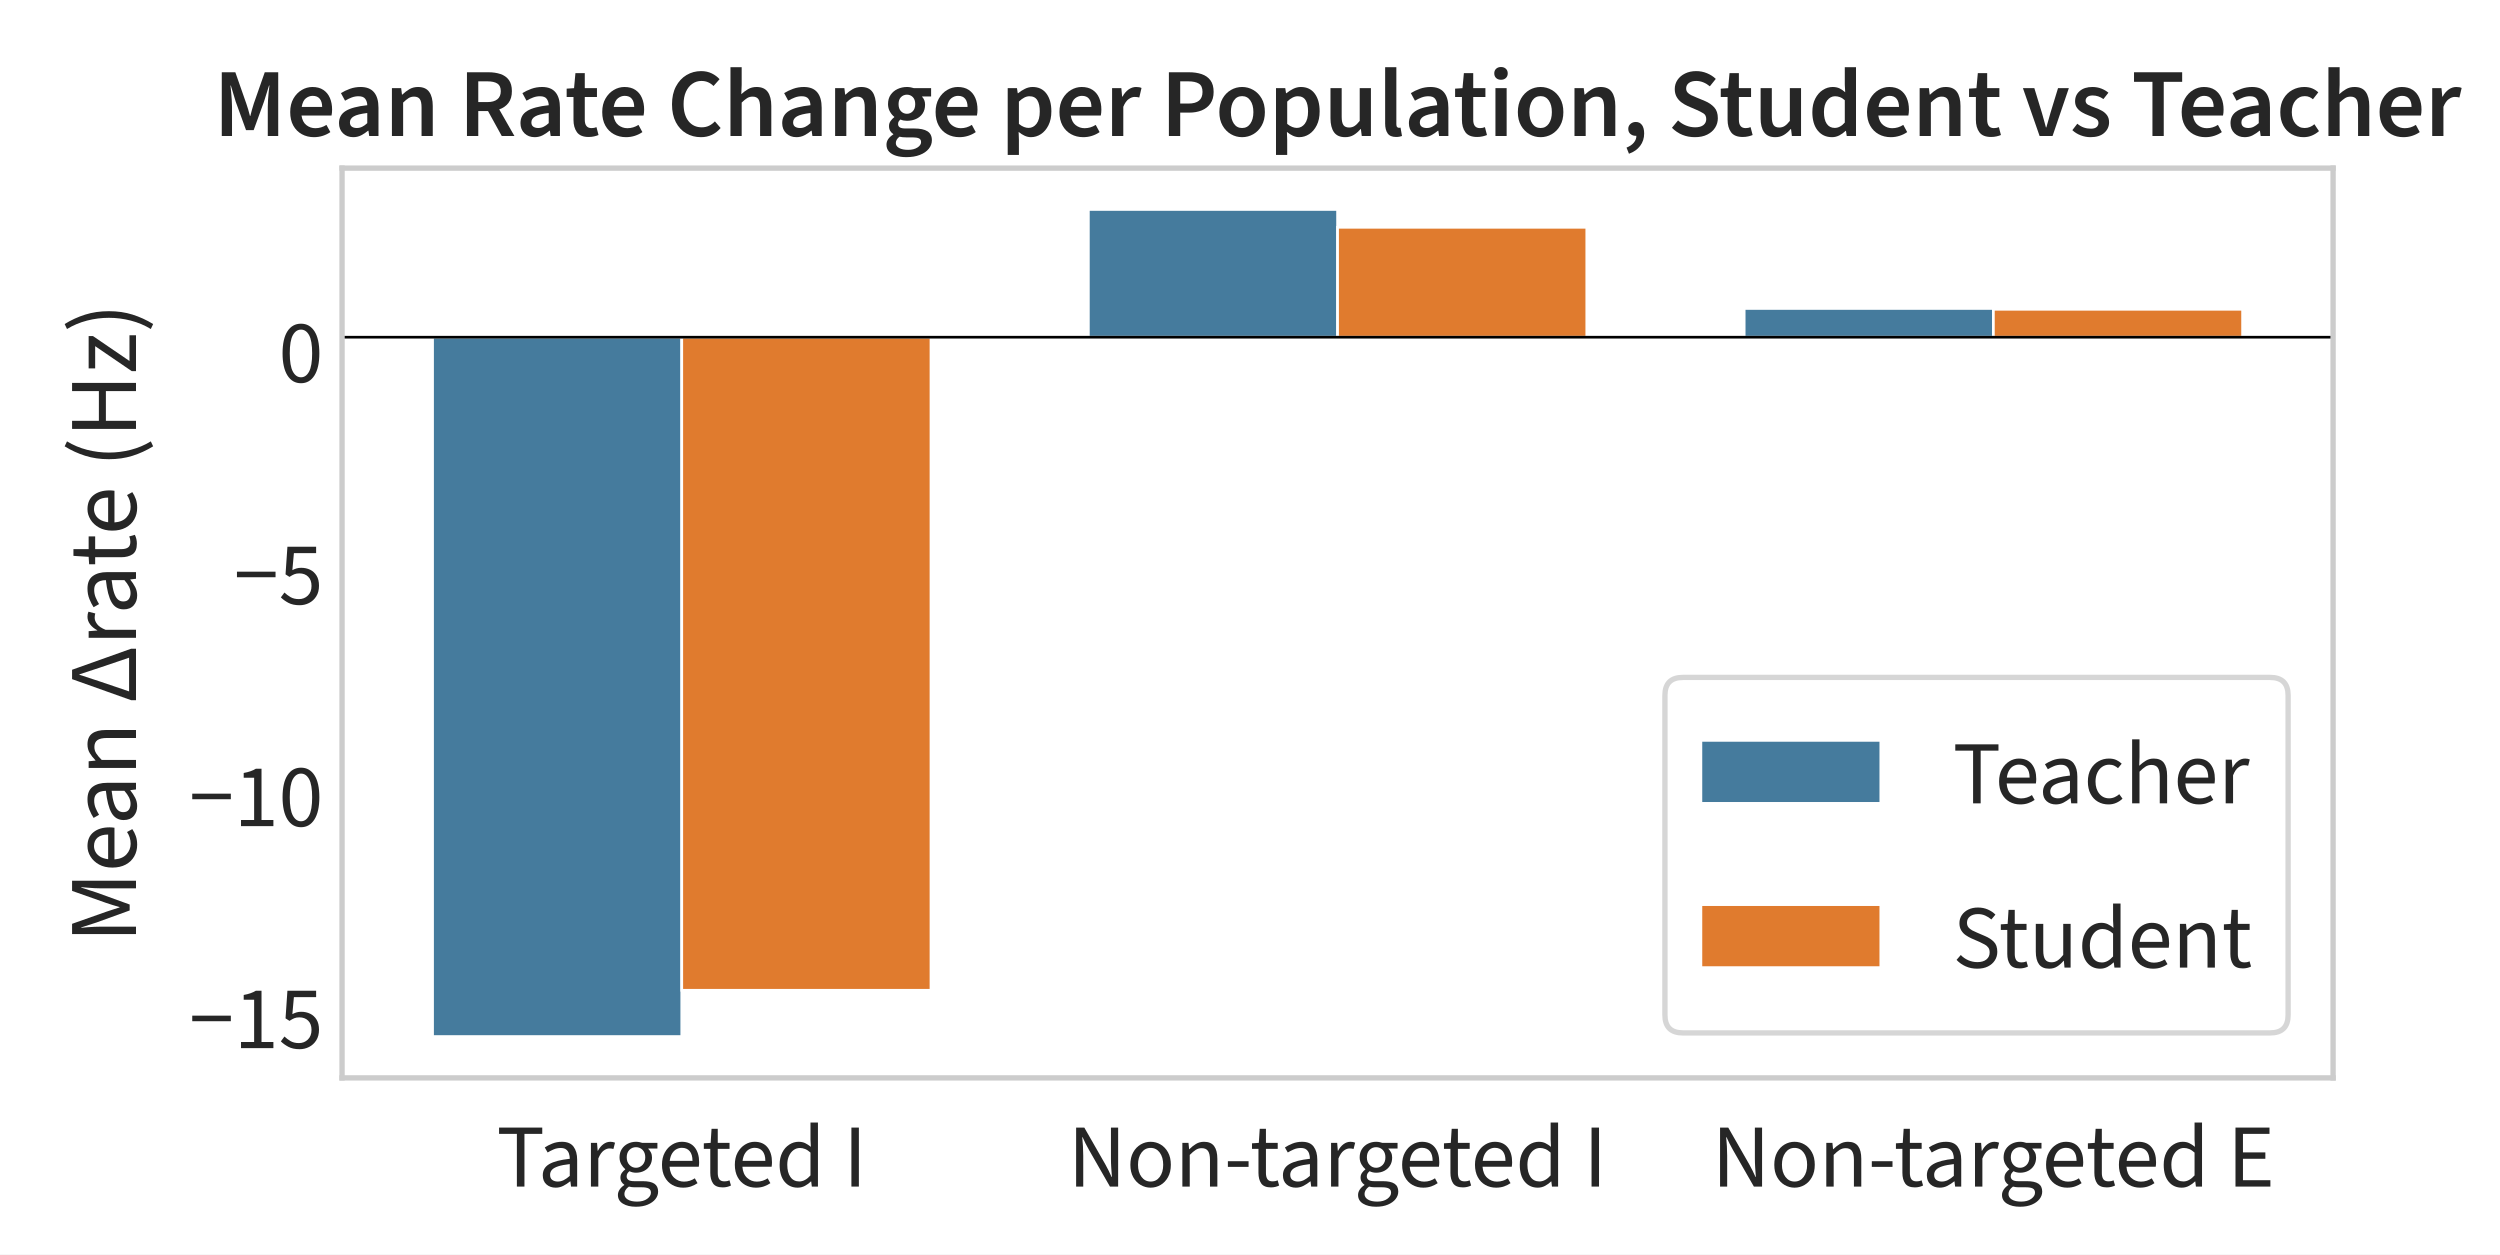
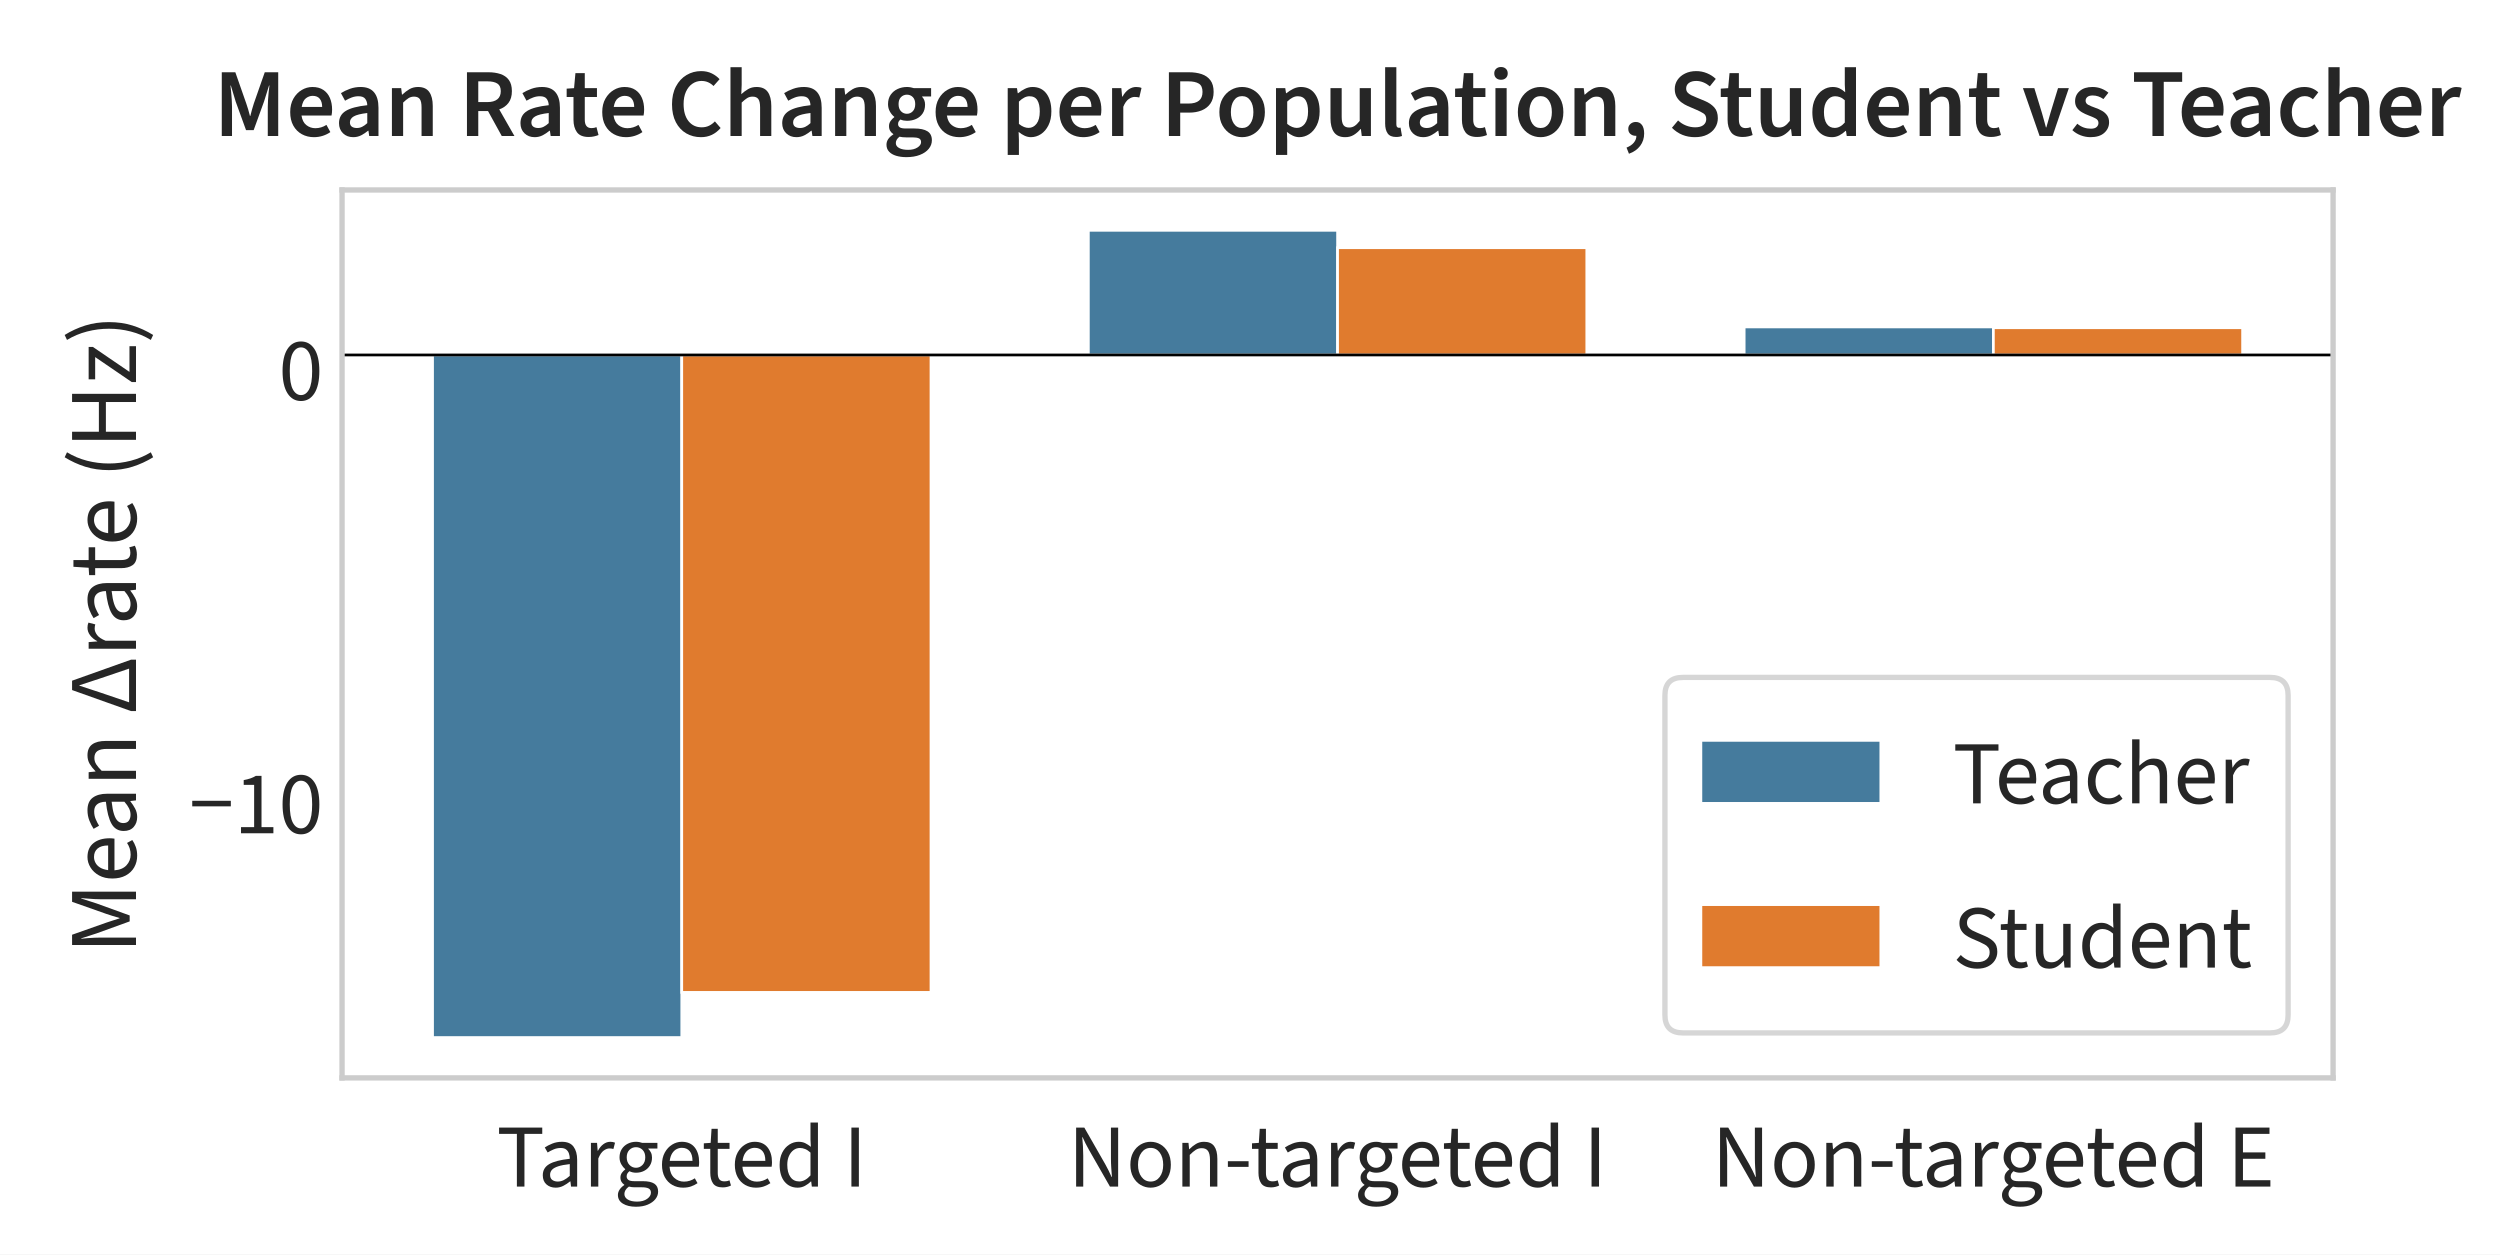
<svg xmlns="http://www.w3.org/2000/svg" xmlns:xlink="http://www.w3.org/1999/xlink" width="466.911pt" height="234.288pt" viewBox="0 0 466.911 234.288" version="1.1">
  <defs>
    <style type="text/css">*{stroke-linejoin: round; stroke-linecap: butt}</style>
  </defs>
  <g id="figure_1">
    <g id="patch_1">
      <path d="M 0 234.288  L 466.911 234.288  L 466.911 0  L 0 0  z " style="fill: #ffffff" />
    </g>
    <g id="axes_1">
      <g id="patch_2">
-         <path d="M 63.884 201.311  L 435.738 201.311  L 435.738 31.4  L 63.884 31.4  z " style="fill: #ffffff" />
+         <path d="M 63.884 201.311  L 435.738 201.311  L 435.738 35.48  L 63.884 35.48  z " style="fill: #ffffff" />
      </g>
      <g id="matplotlib.axis_1">
        <g id="xtick_1">
          <g id="line2d_1" />
          <g id="text_1">
            <g style="fill: #262626" transform="translate(92.73953 221.6112) scale(0.168 -0.168)">
              <defs>
                <path id="SourceSans3-Regular-15" d="M 1446 0  L 1446 3750  L 179 3750  L 179 4198  L 3251 4198  L 3251 3750  L 1984 3750  L 1984 0  L 1446 0  z " transform="scale(0.015625)" />
                <path id="SourceSans3-Regular-1c" d="M 1242 -77  Q 851 -77 588 153  Q 326 384 326 806  Q 326 1331 787 1600  Q 1248 1869 2246 1978  Q 2246 2176 2188 2349  Q 2131 2522 1993 2634  Q 1856 2746 1600 2746  Q 1331 2746 1094 2643  Q 858 2541 672 2426  L 467 2784  Q 685 2931 1001 3059  Q 1318 3187 1690 3187  Q 2259 3187 2515 2838  Q 2771 2490 2771 1907  L 2771 0  L 2336 0  L 2291 371  L 2272 371  Q 2042 186 1789 54  Q 1536 -77 1242 -77  z M 1389 358  Q 1613 358 1817 460  Q 2022 563 2246 762  L 2246 1600  Q 1722 1542 1414 1440  Q 1107 1338 976 1190  Q 845 1043 845 838  Q 845 582 1005 470  Q 1165 358 1389 358  z " transform="scale(0.015625)" />
                <path id="SourceSans3-Regular-2d" d="M 525 0  L 525 3110  L 960 3110  L 1005 2547  L 1024 2547  Q 1178 2842 1408 3014  Q 1638 3187 1907 3187  Q 2093 3187 2240 3123  L 2125 2675  Q 2054 2694 1993 2704  Q 1933 2714 1837 2714  Q 1638 2714 1424 2554  Q 1210 2394 1050 1997  L 1050 0  L 525 0  z " transform="scale(0.015625)" />
                <path id="SourceSans3-Regular-22" d="M 1574 -1434  Q 1005 -1434 646 -1216  Q 288 -998 288 -595  Q 288 -397 409 -214  Q 531 -32 742 109  L 742 134  Q 627 205 547 333  Q 467 461 467 640  Q 467 838 576 985  Q 685 1133 806 1216  L 806 1242  Q 653 1370 528 1587  Q 403 1805 403 2080  Q 403 2419 563 2668  Q 723 2918 992 3052  Q 1261 3187 1574 3187  Q 1702 3187 1817 3164  Q 1933 3142 2016 3110  L 3098 3110  L 3098 2707  L 2451 2707  L 2451 2682  Q 2560 2579 2637 2425  Q 2714 2272 2714 2061  Q 2714 1734 2560 1491  Q 2406 1248 2150 1117  Q 1894 986 1574 986  Q 1325 986 1107 1094  Q 1024 1024 966 937  Q 909 851 909 723  Q 909 576 1027 480  Q 1146 384 1459 384  L 2061 384  Q 2605 384 2877 208  Q 3149 32 3149 -358  Q 3149 -646 2957 -889  Q 2765 -1133 2413 -1283  Q 2061 -1434 1574 -1434  z M 1574 1338  Q 1843 1338 2038 1539  Q 2234 1741 2234 2080  Q 2234 2419 2042 2611  Q 1850 2803 1574 2803  Q 1299 2803 1107 2611  Q 915 2419 915 2080  Q 915 1741 1110 1539  Q 1306 1338 1574 1338  z M 1651 -1069  Q 2099 -1069 2368 -873  Q 2637 -678 2637 -435  Q 2637 -218 2473 -134  Q 2310 -51 2010 -51  L 1472 -51  Q 1382 -51 1276 -38  Q 1171 -26 1069 0  Q 902 -122 825 -256  Q 749 -390 749 -525  Q 749 -774 989 -921  Q 1229 -1069 1651 -1069  z " transform="scale(0.015625)" />
                <path id="SourceSans3-Regular-20" d="M 1702 2758  Q 1510 2758 1328 2665  Q 1146 2573 1014 2368  Q 883 2163 838 1830  L 2458 1830  Q 2458 2285 2259 2521  Q 2061 2758 1702 2758  z M 1786 -77  Q 1370 -77 1027 115  Q 685 307 486 675  Q 288 1043 288 1555  Q 288 2061 489 2425  Q 691 2790 1014 2988  Q 1338 3187 1696 3187  Q 2298 3187 2614 2790  Q 2931 2394 2931 1728  Q 2931 1645 2924 1568  Q 2918 1491 2906 1414  L 826 1414  Q 864 890 1161 621  Q 1459 352 1850 352  Q 2074 352 2269 416  Q 2464 480 2624 589  L 2816 243  Q 2611 102 2358 12  Q 2106 -77 1786 -77  z " transform="scale(0.015625)" />
                <path id="SourceSans3-Regular-2f" d="M 1504 -58  Q 1005 -58 809 227  Q 614 512 614 979  L 614 2682  L 154 2682  L 154 3078  L 640 3110  L 704 4109  L 1146 4109  L 1146 3110  L 1984 3110  L 1984 2682  L 1146 2682  L 1146 966  Q 1146 685 1251 528  Q 1357 371 1626 371  Q 1709 371 1798 387  Q 1888 403 1978 448  L 2086 77  Q 1965 13 1814 -22  Q 1664 -58 1504 -58  z " transform="scale(0.015625)" />
                <path id="SourceSans3-Regular-1f" d="M 1587 -77  Q 1005 -77 653 348  Q 301 774 301 1549  Q 301 2054 489 2422  Q 678 2790 988 2988  Q 1299 3187 1651 3187  Q 1920 3187 2118 3091  Q 2317 2995 2522 2829  L 2496 3360  L 2496 4557  L 3027 4557  L 3027 0  L 2592 0  L 2547 365  L 2528 365  Q 2349 186 2105 54  Q 1862 -77 1587 -77  z M 1702 365  Q 2112 365 2496 794  L 2496 2419  Q 2298 2598 2115 2672  Q 1933 2746 1741 2746  Q 1491 2746 1289 2595  Q 1088 2445 966 2179  Q 845 1914 845 1555  Q 845 998 1069 681  Q 1293 365 1702 365  z " transform="scale(0.015625)" />
                <path id="SourceSans3-Regular-1" transform="scale(0.015625)" />
                <path id="SourceSans3-Regular-a" d="M 576 0  L 576 4198  L 1107 4198  L 1107 0  L 576 0  z " transform="scale(0.015625)" />
              </defs>
              <use xlink:href="#SourceSans3-Regular-15" />
              <use xlink:href="#SourceSans3-Regular-1c" transform="translate(46.29688 0)" />
              <use xlink:href="#SourceSans3-Regular-2d" transform="translate(96.70312 0)" />
              <use xlink:href="#SourceSans3-Regular-22" transform="translate(130.4062 0)" />
              <use xlink:href="#SourceSans3-Regular-20" transform="translate(179.4062 0)" />
              <use xlink:href="#SourceSans3-Regular-2f" transform="translate(228 0)" />
              <use xlink:href="#SourceSans3-Regular-20" transform="translate(260.3906 0)" />
              <use xlink:href="#SourceSans3-Regular-1f" transform="translate(309.9844 0)" />
              <use xlink:href="#SourceSans3-Regular-1" transform="translate(365.4844 0)" />
              <use xlink:href="#SourceSans3-Regular-a" transform="translate(385.4844 0)" />
            </g>
          </g>
        </g>
        <g id="xtick_2">
          <g id="line2d_2" />
          <g id="text_2">
            <g style="fill: #262626" transform="translate(199.47 221.6112) scale(0.168 -0.168)">
              <defs>
                <path id="SourceSans3-Regular-f" d="M 576 0  L 576 4198  L 1158 4198  L 2650 1587  Q 2771 1376 2883 1145  Q 2995 915 3098 685  L 3123 685  Q 3098 1011 3075 1350  Q 3053 1690 3053 2016  L 3053 4198  L 3565 4198  L 3565 0  L 2982 0  L 1491 2611  Q 1370 2822 1254 3052  Q 1139 3283 1037 3514  L 1011 3514  Q 1043 3200 1062 2867  Q 1082 2534 1082 2195  L 1082 0  L 576 0  z " transform="scale(0.015625)" />
                <path id="SourceSans3-Regular-2a" d="M 1734 -77  Q 1357 -77 1027 115  Q 698 307 496 672  Q 294 1037 294 1549  Q 294 2074 496 2438  Q 698 2803 1027 2995  Q 1357 3187 1734 3187  Q 2118 3187 2444 2995  Q 2771 2803 2972 2438  Q 3174 2074 3174 1549  Q 3174 1037 2972 672  Q 2771 307 2444 115  Q 2118 -77 1734 -77  z M 1734 358  Q 2138 358 2384 688  Q 2630 1018 2630 1549  Q 2630 2086 2384 2419  Q 2138 2752 1734 2752  Q 1338 2752 1088 2419  Q 838 2086 838 1549  Q 838 1018 1088 688  Q 1338 358 1734 358  z " transform="scale(0.015625)" />
                <path id="SourceSans3-Regular-29" d="M 525 0  L 525 3110  L 960 3110  L 1005 2662  L 1024 2662  Q 1248 2886 1497 3036  Q 1747 3187 2067 3187  Q 2560 3187 2787 2876  Q 3014 2566 3014 1971  L 3014 0  L 2490 0  L 2490 1901  Q 2490 2336 2349 2534  Q 2208 2733 1901 2733  Q 1664 2733 1475 2611  Q 1286 2490 1050 2253  L 1050 0  L 525 0  z " transform="scale(0.015625)" />
                <path id="SourceSans3-Regular-587" d="M 262 1402  L 262 1805  L 1734 1805  L 1734 1402  L 262 1402  z " transform="scale(0.015625)" />
              </defs>
              <use xlink:href="#SourceSans3-Regular-f" />
              <use xlink:href="#SourceSans3-Regular-2a" transform="translate(64.70312 0)" />
              <use xlink:href="#SourceSans3-Regular-29" transform="translate(118.9062 0)" />
              <use xlink:href="#SourceSans3-Regular-587" transform="translate(173.6094 0)" />
              <use xlink:href="#SourceSans3-Regular-2f" transform="translate(202.1094 0)" />
              <use xlink:href="#SourceSans3-Regular-1c" transform="translate(233.8125 0)" />
              <use xlink:href="#SourceSans3-Regular-2d" transform="translate(284.2188 0)" />
              <use xlink:href="#SourceSans3-Regular-22" transform="translate(317.9219 0)" />
              <use xlink:href="#SourceSans3-Regular-20" transform="translate(366.9219 0)" />
              <use xlink:href="#SourceSans3-Regular-2f" transform="translate(415.5156 0)" />
              <use xlink:href="#SourceSans3-Regular-20" transform="translate(447.9062 0)" />
              <use xlink:href="#SourceSans3-Regular-1f" transform="translate(497.5 0)" />
              <use xlink:href="#SourceSans3-Regular-1" transform="translate(553 0)" />
              <use xlink:href="#SourceSans3-Regular-a" transform="translate(573 0)" />
            </g>
          </g>
        </g>
        <g id="xtick_3">
          <g id="line2d_3" />
          <g id="text_3">
            <g style="fill: #262626" transform="translate(319.7337 221.6112) scale(0.168 -0.168)">
              <defs>
                <path id="SourceSans3-Regular-6" d="M 576 0  L 576 4198  L 2995 4198  L 2995 3750  L 1107 3750  L 1107 2432  L 2701 2432  L 2701 1978  L 1107 1978  L 1107 454  L 3059 454  L 3059 0  L 576 0  z " transform="scale(0.015625)" />
              </defs>
              <use xlink:href="#SourceSans3-Regular-f" />
              <use xlink:href="#SourceSans3-Regular-2a" transform="translate(64.70312 0)" />
              <use xlink:href="#SourceSans3-Regular-29" transform="translate(118.9062 0)" />
              <use xlink:href="#SourceSans3-Regular-587" transform="translate(173.6094 0)" />
              <use xlink:href="#SourceSans3-Regular-2f" transform="translate(202.1094 0)" />
              <use xlink:href="#SourceSans3-Regular-1c" transform="translate(233.8125 0)" />
              <use xlink:href="#SourceSans3-Regular-2d" transform="translate(284.2188 0)" />
              <use xlink:href="#SourceSans3-Regular-22" transform="translate(317.9219 0)" />
              <use xlink:href="#SourceSans3-Regular-20" transform="translate(366.9219 0)" />
              <use xlink:href="#SourceSans3-Regular-2f" transform="translate(415.5156 0)" />
              <use xlink:href="#SourceSans3-Regular-20" transform="translate(447.9062 0)" />
              <use xlink:href="#SourceSans3-Regular-1f" transform="translate(497.5 0)" />
              <use xlink:href="#SourceSans3-Regular-1" transform="translate(553 0)" />
              <use xlink:href="#SourceSans3-Regular-6" transform="translate(573 0)" />
            </g>
          </g>
        </g>
      </g>
      <g id="matplotlib.axis_2">
        <g id="ytick_1">
          <g id="line2d_4" />
          <g id="text_4">
-             <g style="fill: #262626" transform="translate(35.3332 195.7516) scale(0.168 -0.168)">
+             <g style="fill: #262626" transform="translate(35.3332 155.6227) scale(0.168 -0.168)">
              <defs>
                <path id="SourceSans3-Regular-873" d="M 218 1914  L 218 2310  L 2963 2310  L 2963 1914  L 218 1914  z " transform="scale(0.015625)" />
                <path id="SourceSans3-Regular-536" d="M 506 0  L 506 435  L 1440 435  L 1440 3443  L 698 3443  L 698 3782  Q 979 3834 1187 3907  Q 1395 3981 1562 4083  L 1965 4083  L 1965 435  L 2810 435  L 2810 0  L 506 0  z " transform="scale(0.015625)" />
-                 <path id="SourceSans3-Regular-53a" d="M 1498 -77  Q 1011 -77 691 96  Q 371 269 160 480  L 416 826  Q 602 646 845 502  Q 1088 358 1446 358  Q 1824 358 2083 611  Q 2342 864 2342 1293  Q 2342 1715 2105 1952  Q 1869 2189 1472 2189  Q 1261 2189 1110 2125  Q 960 2061 774 1939  L 493 2118  L 627 4083  L 2669 4083  L 2669 3629  L 1088 3629  L 979 2419  Q 1126 2496 1273 2541  Q 1421 2586 1606 2586  Q 1958 2586 2243 2448  Q 2528 2310 2701 2028  Q 2874 1747 2874 1306  Q 2874 864 2678 553  Q 2483 243 2169 83  Q 1856 -77 1498 -77  z " transform="scale(0.015625)" />
-               </defs>
-               <use xlink:href="#SourceSans3-Regular-873" />
-               <use xlink:href="#SourceSans3-Regular-536" transform="translate(49.70312 0)" />
-               <use xlink:href="#SourceSans3-Regular-53a" transform="translate(99.40625 0)" />
-             </g>
-           </g>
-         </g>
-         <g id="ytick_2">
-           <g id="line2d_5" />
-           <g id="text_5">
-             <g style="fill: #262626" transform="translate(35.3332 154.2919) scale(0.168 -0.168)">
-               <defs>
                <path id="SourceSans3-Regular-535" d="M 1594 -77  Q 979 -77 630 476  Q 282 1030 282 2054  Q 282 3085 630 3622  Q 979 4160 1594 4160  Q 2202 4160 2550 3622  Q 2899 3085 2899 2054  Q 2899 1030 2550 476  Q 2202 -77 1594 -77  z M 1594 346  Q 1952 346 2169 752  Q 2387 1158 2387 2054  Q 2387 2950 2169 3344  Q 1952 3738 1594 3738  Q 1235 3738 1014 3344  Q 794 2950 794 2054  Q 794 1158 1014 752  Q 1235 346 1594 346  z " transform="scale(0.015625)" />
              </defs>
              <use xlink:href="#SourceSans3-Regular-873" />
              <use xlink:href="#SourceSans3-Regular-536" transform="translate(49.70312 0)" />
              <use xlink:href="#SourceSans3-Regular-535" transform="translate(99.40625 0)" />
            </g>
          </g>
        </g>
-         <g id="ytick_3">
-           <g id="line2d_6" />
-           <g id="text_6">
-             <g style="fill: #262626" transform="translate(43.68333 112.8322) scale(0.168 -0.168)">
-               <use xlink:href="#SourceSans3-Regular-873" />
-               <use xlink:href="#SourceSans3-Regular-53a" transform="translate(49.70312 0)" />
-             </g>
-           </g>
-         </g>
-         <g id="ytick_4">
-           <g id="line2d_7" />
-           <g id="text_7">
-             <g style="fill: #262626" transform="translate(52.03345 71.37257) scale(0.168 -0.168)">
+         <g id="ytick_2">
+           <g id="line2d_5" />
+           <g id="text_5">
+             <g style="fill: #262626" transform="translate(52.03345 74.69443) scale(0.168 -0.168)">
              <use xlink:href="#SourceSans3-Regular-535" />
            </g>
          </g>
        </g>
-         <g id="text_8">
-           <g style="fill: #262626" transform="translate(25.4 176.0857) rotate(-90) scale(0.182 -0.182)">
+         <g id="text_6">
+           <g style="fill: #262626" transform="translate(25.4 178.1257) rotate(-90) scale(0.182 -0.182)">
            <defs>
              <path id="SourceSans3-Regular-e" d="M 576 0  L 576 4198  L 1248 4198  L 2042 1952  Q 2112 1734 2182 1526  Q 2253 1318 2323 1082  L 2349 1082  Q 2419 1318 2480 1526  Q 2541 1734 2618 1952  L 3411 4198  L 4077 4198  L 4077 0  L 3578 0  L 3578 2310  Q 3578 2496 3590 2726  Q 3603 2957 3622 3184  Q 3642 3411 3654 3597  L 3629 3597  L 3302 2586  L 2515 416  L 2125 416  L 1338 2586  L 1011 3597  L 986 3597  Q 1005 3411 1024 3184  Q 1043 2957 1052 2726  Q 1062 2496 1062 2310  L 1062 0  L 576 0  z " transform="scale(0.015625)" />
              <path id="SourceSans3-Regular-31e" d="M 192 0  L 192 320  L 1574 4198  L 2189 4198  L 3571 320  L 3571 0  L 192 0  z M 768 454  L 2982 454  L 2330 2374  L 1888 3718  L 1862 3718  L 1421 2374  L 768 454  z " transform="scale(0.015625)" />
              <path id="SourceSans3-Regular-5a2" d="M 1370 -1126  Q 973 -480 749 227  Q 525 934 525 1779  Q 525 2624 749 3334  Q 973 4045 1370 4685  L 1696 4531  Q 1325 3923 1142 3216  Q 960 2509 960 1779  Q 960 1050 1142 342  Q 1325 -365 1696 -973  L 1370 -1126  z " transform="scale(0.015625)" />
              <path id="SourceSans3-Regular-9" d="M 576 0  L 576 4198  L 1107 4198  L 1107 2438  L 3059 2438  L 3059 4198  L 3597 4198  L 3597 0  L 3059 0  L 3059 1978  L 1107 1978  L 1107 0  L 576 0  z " transform="scale(0.015625)" />
              <path id="SourceSans3-Regular-35" d="M 198 0  L 198 282  L 1837 2682  L 378 2682  L 378 3110  L 2502 3110  L 2502 2829  L 864 429  L 2554 429  L 2554 0  L 198 0  z " transform="scale(0.015625)" />
              <path id="SourceSans3-Regular-5a3" d="M 570 -1126  L 243 -973  Q 614 -365 796 342  Q 979 1050 979 1779  Q 979 2509 796 3216  Q 614 3923 243 4531  L 570 4685  Q 966 4045 1190 3334  Q 1414 2624 1414 1779  Q 1414 934 1190 227  Q 966 -480 570 -1126  z " transform="scale(0.015625)" />
            </defs>
            <use xlink:href="#SourceSans3-Regular-e" />
            <use xlink:href="#SourceSans3-Regular-20" transform="translate(72.70312 0)" />
            <use xlink:href="#SourceSans3-Regular-1c" transform="translate(120.8906 0)" />
            <use xlink:href="#SourceSans3-Regular-29" transform="translate(171.2969 0)" />
            <use xlink:href="#SourceSans3-Regular-1" transform="translate(226 0)" />
            <use xlink:href="#SourceSans3-Regular-31e" transform="translate(246 0)" />
            <use xlink:href="#SourceSans3-Regular-2d" transform="translate(304.7969 0)" />
            <use xlink:href="#SourceSans3-Regular-1c" transform="translate(337.0938 0)" />
            <use xlink:href="#SourceSans3-Regular-2f" transform="translate(386.0938 0)" />
            <use xlink:href="#SourceSans3-Regular-20" transform="translate(418.4844 0)" />
            <use xlink:href="#SourceSans3-Regular-1" transform="translate(468.0781 0)" />
            <use xlink:href="#SourceSans3-Regular-5a2" transform="translate(488.0781 0)" />
            <use xlink:href="#SourceSans3-Regular-9" transform="translate(518.375 0)" />
            <use xlink:href="#SourceSans3-Regular-35" transform="translate(583.5781 0)" />
            <use xlink:href="#SourceSans3-Regular-5a3" transform="translate(626.0781 0)" />
          </g>
        </g>
      </g>
      <g id="patch_3">
-         <path d="M 80.786 62.973  L 127.329 62.973  L 127.329 193.588  L 80.786 193.588  z " clip-path="url(#p76b41af8b5)" style="fill: #457b9d; stroke: #ffffff; stroke-width: 0.5; stroke-linejoin: miter" />
+         <path d="M 80.786 66.294  L 127.329 66.294  L 127.329 193.773  L 80.786 193.773  z " clip-path="url(#pf2773497f2)" style="fill: #457b9d; stroke: #ffffff; stroke-width: 0.5; stroke-linejoin: miter" />
      </g>
      <g id="patch_4">
-         <path d="M 127.329 62.973  L 173.872 62.973  L 173.872 184.947  L 127.329 184.947  z " clip-path="url(#p76b41af8b5)" style="fill: #e07b2e; stroke: #ffffff; stroke-width: 0.5; stroke-linejoin: miter" />
+         <path d="M 127.329 66.294  L 173.872 66.294  L 173.872 185.34  L 127.329 185.34  z " clip-path="url(#pf2773497f2)" style="fill: #e07b2e; stroke: #ffffff; stroke-width: 0.5; stroke-linejoin: miter" />
      </g>
      <g id="patch_5">
-         <path d="M 203.268 62.973  L 249.811 62.973  L 249.811 39.123  L 203.268 39.123  z " clip-path="url(#p76b41af8b5)" style="fill: #457b9d; stroke: #ffffff; stroke-width: 0.5; stroke-linejoin: miter" />
+         <path d="M 203.268 66.294  L 249.811 66.294  L 249.811 43.018  L 203.268 43.018  z " clip-path="url(#pf2773497f2)" style="fill: #457b9d; stroke: #ffffff; stroke-width: 0.5; stroke-linejoin: miter" />
      </g>
      <g id="patch_6">
-         <path d="M 249.811 62.973  L 296.354 62.973  L 296.354 42.452  L 249.811 42.452  z " clip-path="url(#p76b41af8b5)" style="fill: #e07b2e; stroke: #ffffff; stroke-width: 0.5; stroke-linejoin: miter" />
+         <path d="M 249.811 66.294  L 296.354 66.294  L 296.354 46.267  L 249.811 46.267  z " clip-path="url(#pf2773497f2)" style="fill: #e07b2e; stroke: #ffffff; stroke-width: 0.5; stroke-linejoin: miter" />
      </g>
      <g id="patch_7">
-         <path d="M 325.75 62.973  L 372.293 62.973  L 372.293 57.612  L 325.75 57.612  z " clip-path="url(#p76b41af8b5)" style="fill: #457b9d; stroke: #ffffff; stroke-width: 0.5; stroke-linejoin: miter" />
+         <path d="M 325.75 66.294  L 372.293 66.294  L 372.293 61.062  L 325.75 61.062  z " clip-path="url(#pf2773497f2)" style="fill: #457b9d; stroke: #ffffff; stroke-width: 0.5; stroke-linejoin: miter" />
      </g>
      <g id="patch_8">
-         <path d="M 372.293 62.973  L 418.836 62.973  L 418.836 57.765  L 372.293 57.765  z " clip-path="url(#p76b41af8b5)" style="fill: #e07b2e; stroke: #ffffff; stroke-width: 0.5; stroke-linejoin: miter" />
-       </g>
-       <g id="line2d_8">
-         <path d="M 63.884 62.973  L 435.738 62.973  " clip-path="url(#p76b41af8b5)" style="fill: none; stroke: #000000; stroke-width: 0.5; stroke-linecap: round" />
+         <path d="M 372.293 66.294  L 418.836 66.294  L 418.836 61.212  L 372.293 61.212  z " clip-path="url(#pf2773497f2)" style="fill: #e07b2e; stroke: #ffffff; stroke-width: 0.5; stroke-linejoin: miter" />
+       </g>
+       <g id="line2d_6">
+         <path d="M 63.884 66.294  L 435.738 66.294  " clip-path="url(#pf2773497f2)" style="fill: none; stroke: #000000; stroke-width: 0.5; stroke-linecap: round" />
      </g>
      <g id="patch_9">
-         <path d="M 63.884 201.311  L 63.884 31.4  " style="fill: none; stroke: #cccccc; stroke-linejoin: miter; stroke-linecap: square" />
+         <path d="M 63.884 201.311  L 63.884 35.48  " style="fill: none; stroke: #cccccc; stroke-linejoin: miter; stroke-linecap: square" />
      </g>
      <g id="patch_10">
-         <path d="M 435.738 201.311  L 435.738 31.4  " style="fill: none; stroke: #cccccc; stroke-linejoin: miter; stroke-linecap: square" />
+         <path d="M 435.738 201.311  L 435.738 35.48  " style="fill: none; stroke: #cccccc; stroke-linejoin: miter; stroke-linecap: square" />
      </g>
      <g id="patch_11">
        <path d="M 63.884 201.311  L 435.738 201.311  " style="fill: none; stroke: #cccccc; stroke-linejoin: miter; stroke-linecap: square" />
      </g>
      <g id="patch_12">
-         <path d="M 63.884 31.4  L 435.738 31.4  " style="fill: none; stroke: #cccccc; stroke-linejoin: miter; stroke-linecap: square" />
-       </g>
-       <g id="text_9">
+         <path d="M 63.884 35.48  L 435.738 35.48  " style="fill: none; stroke: #cccccc; stroke-linejoin: miter; stroke-linecap: square" />
+       </g>
+       <g id="text_7">
        <g style="fill: #262626" transform="translate(39.91094 25.4) scale(0.182 -0.182)">
          <defs>
            <path id="SourceSans3-Semibold-e" d="M 531 0  L 531 4186  L 1421 4186  L 2138 2138  Q 2208 1939 2265 1744  Q 2323 1549 2381 1318  L 2406 1318  Q 2464 1549 2518 1744  Q 2573 1939 2637 2138  L 3354 4186  L 4237 4186  L 4237 0  L 3552 0  L 3552 1907  Q 3552 2106 3568 2362  Q 3584 2618 3609 2870  Q 3635 3123 3661 3315  L 3635 3315  L 3302 2253  L 2624 384  L 2125 384  L 1446 2253  L 1126 3315  L 1101 3315  Q 1126 3123 1148 2870  Q 1171 2618 1187 2362  Q 1203 2106 1203 1907  L 1203 0  L 531 0  z " transform="scale(0.015625)" />
            <path id="SourceSans3-Semibold-20" d="M 1728 2637  Q 1498 2637 1290 2480  Q 1082 2323 1011 1907  L 2355 1907  Q 2355 2246 2201 2441  Q 2048 2637 1728 2637  z M 1818 -77  Q 1376 -77 1021 118  Q 666 314 461 682  Q 256 1050 256 1574  Q 256 2086 467 2454  Q 678 2822 1011 3020  Q 1344 3219 1715 3219  Q 2144 3219 2432 3027  Q 2720 2835 2864 2499  Q 3008 2163 3008 1728  Q 3008 1517 2970 1344  L 998 1344  Q 1062 915 1321 713  Q 1581 512 1907 512  Q 2298 512 2637 730  L 2893 256  Q 2675 102 2396 12  Q 2118 -77 1818 -77  z " transform="scale(0.015625)" />
            <path id="SourceSans3-Semibold-1c" d="M 1229 -77  Q 819 -77 556 179  Q 294 435 294 845  Q 294 1376 739 1648  Q 1184 1920 2150 2022  Q 2144 2266 2019 2438  Q 1894 2611 1574 2611  Q 1344 2611 1123 2528  Q 902 2445 691 2317  L 422 2816  Q 685 2982 1014 3100  Q 1344 3219 1715 3219  Q 2304 3219 2595 2870  Q 2886 2522 2886 1856  L 2886 0  L 2278 0  L 2227 346  L 2202 346  Q 1984 166 1747 44  Q 1510 -77 1229 -77  z M 1459 525  Q 1651 525 1814 605  Q 1978 685 2150 845  L 2150 1510  Q 1510 1434 1260 1286  Q 1011 1139 1011 896  Q 1011 698 1139 611  Q 1267 525 1459 525  z " transform="scale(0.015625)" />
            <path id="SourceSans3-Semibold-29" d="M 467 0  L 467 3142  L 1075 3142  L 1126 2720  L 1152 2720  Q 1363 2925 1612 3072  Q 1862 3219 2182 3219  Q 2688 3219 2918 2892  Q 3149 2566 3149 1971  L 3149 0  L 2413 0  L 2413 1875  Q 2413 2266 2297 2426  Q 2182 2586 1920 2586  Q 1715 2586 1558 2486  Q 1402 2387 1203 2195  L 1203 0  L 467 0  z " transform="scale(0.015625)" />
            <path id="SourceSans3-Semibold-1" transform="scale(0.015625)" />
            <path id="SourceSans3-Semibold-13" d="M 531 0  L 531 4186  L 1946 4186  Q 2381 4186 2729 4070  Q 3078 3955 3280 3683  Q 3482 3411 3482 2944  Q 3482 2464 3254 2169  Q 3027 1875 2650 1747  L 3648 0  L 2816 0  L 1914 1638  L 1274 1638  L 1274 0  L 531 0  z M 1274 2227  L 1869 2227  Q 2298 2227 2525 2409  Q 2752 2592 2752 2944  Q 2752 3302 2525 3446  Q 2298 3590 1869 3590  L 1274 3590  L 1274 2227  z " transform="scale(0.015625)" />
            <path id="SourceSans3-Semibold-2f" d="M 1574 -64  Q 1030 -64 803 249  Q 576 563 576 1069  L 576 2560  L 128 2560  L 128 3110  L 614 3142  L 704 4128  L 1318 4128  L 1318 3142  L 2118 3142  L 2118 2560  L 1318 2560  L 1318 1069  Q 1318 518 1760 518  Q 1939 518 2086 582  L 2221 64  Q 2099 13 1932 -25  Q 1766 -64 1574 -64  z " transform="scale(0.015625)" />
            <path id="SourceSans3-Semibold-4" d="M 2214 -77  Q 1683 -77 1251 172  Q 819 422 566 905  Q 314 1389 314 2080  Q 314 2765 573 3254  Q 832 3744 1267 4003  Q 1702 4262 2227 4262  Q 2624 4262 2931 4108  Q 3238 3955 3437 3731  L 3040 3283  Q 2880 3443 2685 3529  Q 2490 3616 2246 3616  Q 1914 3616 1648 3430  Q 1382 3245 1228 2905  Q 1075 2566 1075 2099  Q 1075 1382 1398 976  Q 1722 570 2266 570  Q 2534 570 2748 675  Q 2963 781 3130 960  L 3507 525  Q 3251 230 2931 76  Q 2611 -77 2214 -77  z " transform="scale(0.015625)" />
            <path id="SourceSans3-Semibold-23" d="M 467 0  L 467 4518  L 1203 4518  L 1203 3354  L 1178 2746  Q 1376 2931 1619 3075  Q 1862 3219 2182 3219  Q 2688 3219 2918 2892  Q 3149 2566 3149 1971  L 3149 0  L 2413 0  L 2413 1875  Q 2413 2266 2297 2426  Q 2182 2586 1920 2586  Q 1715 2586 1558 2486  Q 1402 2387 1203 2195  L 1203 0  L 467 0  z " transform="scale(0.015625)" />
            <path id="SourceSans3-Semibold-22" d="M 1562 -1389  Q 1190 -1389 892 -1299  Q 595 -1210 425 -1027  Q 256 -845 256 -570  Q 256 -179 704 102  L 704 128  Q 582 205 502 333  Q 422 461 422 653  Q 422 838 528 988  Q 634 1139 768 1235  L 768 1261  Q 608 1382 483 1600  Q 358 1818 358 2093  Q 358 2458 531 2707  Q 704 2957 989 3088  Q 1274 3219 1600 3219  Q 1728 3219 1846 3196  Q 1965 3174 2061 3142  L 3187 3142  L 3187 2598  L 2598 2598  L 2598 2573  Q 2688 2477 2739 2352  Q 2790 2227 2790 2061  Q 2790 1715 2630 1478  Q 2470 1242 2201 1120  Q 1933 998 1600 998  Q 1498 998 1389 1017  Q 1280 1037 1171 1082  Q 1101 1018 1059 954  Q 1018 890 1018 781  Q 1018 646 1130 569  Q 1242 493 1530 493  L 2086 493  Q 2656 493 2947 310  Q 3238 128 3238 -282  Q 3238 -589 3033 -841  Q 2829 -1094 2451 -1241  Q 2074 -1389 1562 -1389  z M 1600 1459  Q 1824 1459 1984 1625  Q 2144 1792 2144 2093  Q 2144 2394 1987 2554  Q 1830 2714 1600 2714  Q 1370 2714 1210 2554  Q 1050 2394 1050 2093  Q 1050 1792 1210 1625  Q 1370 1459 1600 1459  z M 1677 -909  Q 2054 -909 2291 -755  Q 2528 -602 2528 -403  Q 2528 -218 2384 -154  Q 2240 -90 1971 -90  L 1542 -90  Q 1286 -90 1114 -45  Q 870 -230 870 -461  Q 870 -672 1088 -790  Q 1306 -909 1677 -909  z " transform="scale(0.015625)" />
            <path id="SourceSans3-Semibold-2b" d="M 467 -1242  L 467 3142  L 1075 3142  L 1126 2810  L 1152 2810  Q 1350 2976 1596 3097  Q 1843 3219 2099 3219  Q 2688 3219 3011 2784  Q 3334 2349 3334 1619  Q 3334 1082 3142 701  Q 2950 320 2646 121  Q 2342 -77 1990 -77  Q 1786 -77 1581 16  Q 1376 109 1184 269  L 1203 -256  L 1203 -1242  L 467 -1242  z M 1837 531  Q 2150 531 2361 806  Q 2573 1082 2573 1613  Q 2573 2086 2413 2348  Q 2253 2611 1894 2611  Q 1562 2611 1203 2259  L 1203 794  Q 1376 653 1536 592  Q 1696 531 1837 531  z " transform="scale(0.015625)" />
            <path id="SourceSans3-Semibold-2d" d="M 467 0  L 467 3142  L 1075 3142  L 1126 2586  L 1152 2586  Q 1318 2893 1552 3056  Q 1786 3219 2042 3219  Q 2266 3219 2400 3155  L 2253 2528  Q 2176 2547 2112 2556  Q 2048 2566 1946 2566  Q 1760 2566 1555 2422  Q 1350 2278 1203 1920  L 1203 0  L 467 0  z " transform="scale(0.015625)" />
            <path id="SourceSans3-Semibold-11" d="M 531 0  L 531 4186  L 1850 4186  Q 2317 4186 2681 4064  Q 3046 3942 3257 3660  Q 3469 3379 3469 2893  Q 3469 2432 3257 2131  Q 3046 1830 2688 1683  Q 2330 1536 1875 1536  L 1274 1536  L 1274 0  L 531 0  z M 1274 2131  L 1818 2131  Q 2739 2131 2739 2893  Q 2739 3290 2499 3440  Q 2259 3590 1792 3590  L 1274 3590  L 1274 2131  z " transform="scale(0.015625)" />
            <path id="SourceSans3-Semibold-2a" d="M 1754 -77  Q 1363 -77 1024 118  Q 685 314 473 682  Q 262 1050 262 1568  Q 262 2093 473 2461  Q 685 2829 1024 3024  Q 1363 3219 1754 3219  Q 2150 3219 2489 3024  Q 2829 2829 3040 2461  Q 3251 2093 3251 1568  Q 3251 1050 3040 682  Q 2829 314 2489 118  Q 2150 -77 1754 -77  z M 1754 525  Q 2099 525 2297 813  Q 2496 1101 2496 1568  Q 2496 2042 2297 2330  Q 2099 2618 1754 2618  Q 1408 2618 1213 2330  Q 1018 2042 1018 1568  Q 1018 1101 1213 813  Q 1408 525 1754 525  z " transform="scale(0.015625)" />
            <path id="SourceSans3-Semibold-30" d="M 1402 -77  Q 896 -77 665 249  Q 435 576 435 1171  L 435 3142  L 1171 3142  L 1171 1267  Q 1171 877 1286 717  Q 1402 557 1658 557  Q 1862 557 2019 659  Q 2176 762 2355 992  L 2355 3142  L 3091 3142  L 3091 0  L 2490 0  L 2432 461  L 2413 461  Q 2208 218 1965 70  Q 1722 -77 1402 -77  z " transform="scale(0.015625)" />
            <path id="SourceSans3-Semibold-27" d="M 1184 -64  Q 794 -64 630 173  Q 467 410 467 819  L 467 4518  L 1203 4518  L 1203 781  Q 1203 640 1254 589  Q 1306 538 1370 538  Q 1395 538 1417 541  Q 1440 544 1478 550  L 1574 0  Q 1510 -26 1411 -45  Q 1312 -64 1184 -64  z " transform="scale(0.015625)" />
            <path id="SourceSans3-Semibold-24" d="M 467 0  L 467 3142  L 1203 3142  L 1203 0  L 467 0  z M 832 3693  Q 634 3693 512 3808  Q 390 3923 390 4115  Q 390 4301 512 4416  Q 634 4531 832 4531  Q 1030 4531 1152 4416  Q 1274 4301 1274 4115  Q 1274 3923 1152 3808  Q 1030 3693 832 3693  z " transform="scale(0.015625)" />
            <path id="SourceSans3-Semibold-56c" d="M 461 -1165  L 301 -762  Q 614 -640 784 -432  Q 954 -224 947 13  Q 934 13 918 13  Q 902 13 890 13  Q 704 13 560 131  Q 416 250 416 467  Q 416 672 563 797  Q 710 922 909 922  Q 1171 922 1315 723  Q 1459 525 1459 166  Q 1459 -301 1196 -649  Q 934 -998 461 -1165  z " transform="scale(0.015625)" />
            <path id="SourceSans3-Semibold-14" d="M 1754 -77  Q 858 -77 243 538  L 646 1024  Q 870 806 1168 688  Q 1466 570 1766 570  Q 2125 570 2310 717  Q 2496 864 2496 1107  Q 2496 1370 2313 1485  Q 2131 1600 1850 1722  L 1274 1971  Q 1069 2061 873 2205  Q 678 2349 553 2566  Q 429 2784 429 3085  Q 429 3418 608 3683  Q 787 3949 1107 4105  Q 1427 4262 1837 4262  Q 2214 4262 2550 4121  Q 2886 3981 3123 3750  L 2733 3264  Q 2534 3430 2307 3523  Q 2080 3616 1837 3616  Q 1542 3616 1360 3485  Q 1178 3354 1178 3123  Q 1178 2963 1270 2857  Q 1363 2752 1516 2678  Q 1670 2605 1843 2534  L 2413 2298  Q 2790 2138 3024 1878  Q 3258 1619 3258 1165  Q 3258 826 3078 544  Q 2899 262 2563 92  Q 2227 -77 1754 -77  z " transform="scale(0.015625)" />
            <path id="SourceSans3-Semibold-1f" d="M 1568 -77  Q 979 -77 627 358  Q 275 794 275 1568  Q 275 2080 464 2451  Q 653 2822 960 3020  Q 1267 3219 1606 3219  Q 1875 3219 2064 3126  Q 2253 3034 2432 2874  L 2406 3379  L 2406 4518  L 3142 4518  L 3142 0  L 2534 0  L 2483 339  L 2458 339  Q 2285 166 2054 44  Q 1824 -77 1568 -77  z M 1747 531  Q 2099 531 2406 883  L 2406 2349  Q 2246 2496 2086 2553  Q 1926 2611 1766 2611  Q 1466 2611 1251 2339  Q 1037 2067 1037 1574  Q 1037 1069 1222 800  Q 1408 531 1747 531  z " transform="scale(0.015625)" />
            <path id="SourceSans3-Semibold-31" d="M 1171 0  L 77 3142  L 826 3142  L 1325 1510  Q 1389 1280 1456 1043  Q 1523 806 1587 563  L 1613 563  Q 1683 806 1750 1043  Q 1818 1280 1882 1510  L 2381 3142  L 3091 3142  L 2022 0  L 1171 0  z " transform="scale(0.015625)" />
            <path id="SourceSans3-Semibold-2e" d="M 1344 -77  Q 1018 -77 701 44  Q 384 166 154 384  L 480 806  Q 685 634 905 557  Q 1126 480 1370 480  Q 1626 480 1747 589  Q 1869 698 1869 858  Q 1869 1056 1670 1158  Q 1472 1261 1210 1357  Q 986 1440 784 1558  Q 582 1677 457 1853  Q 333 2029 333 2278  Q 333 2694 640 2956  Q 947 3219 1472 3219  Q 1792 3219 2061 3113  Q 2330 3008 2522 2842  L 2195 2426  Q 1862 2662 1491 2662  Q 1254 2662 1139 2563  Q 1024 2464 1024 2317  Q 1024 2144 1190 2051  Q 1357 1958 1651 1856  Q 1894 1773 2102 1654  Q 2310 1536 2438 1353  Q 2566 1171 2566 896  Q 2566 493 2252 208  Q 1939 -77 1344 -77  z " transform="scale(0.015625)" />
            <path id="SourceSans3-Semibold-15" d="M 1376 0  L 1376 3558  L 166 3558  L 166 4186  L 3328 4186  L 3328 3558  L 2118 3558  L 2118 0  L 1376 0  z " transform="scale(0.015625)" />
            <path id="SourceSans3-Semibold-1e" d="M 1792 -77  Q 1357 -77 1011 118  Q 666 314 464 682  Q 262 1050 262 1568  Q 262 2093 480 2461  Q 698 2829 1059 3024  Q 1421 3219 1837 3219  Q 2138 3219 2365 3123  Q 2592 3027 2758 2867  L 2406 2413  Q 2304 2502 2173 2560  Q 2042 2618 1875 2618  Q 1504 2618 1261 2330  Q 1018 2042 1018 1568  Q 1018 1101 1254 813  Q 1491 525 1862 525  Q 2048 525 2211 592  Q 2374 659 2502 774  L 2803 320  Q 2605 141 2345 32  Q 2086 -77 1792 -77  z " transform="scale(0.015625)" />
          </defs>
          <use xlink:href="#SourceSans3-Semibold-e" />
          <use xlink:href="#SourceSans3-Semibold-20" transform="translate(74.5 0)" />
          <use xlink:href="#SourceSans3-Semibold-1c" transform="translate(124 0)" />
          <use xlink:href="#SourceSans3-Semibold-29" transform="translate(175.5938 0)" />
          <use xlink:href="#SourceSans3-Semibold-1" transform="translate(231.5938 0)" />
          <use xlink:href="#SourceSans3-Semibold-13" transform="translate(251.5938 0)" />
          <use xlink:href="#SourceSans3-Semibold-1c" transform="translate(310.2031 0)" />
          <use xlink:href="#SourceSans3-Semibold-2f" transform="translate(360.2031 0)" />
          <use xlink:href="#SourceSans3-Semibold-20" transform="translate(394.7031 0)" />
          <use xlink:href="#SourceSans3-Semibold-1" transform="translate(445.4062 0)" />
          <use xlink:href="#SourceSans3-Semibold-4" transform="translate(465.4062 0)" />
          <use xlink:href="#SourceSans3-Semibold-23" transform="translate(523 0)" />
          <use xlink:href="#SourceSans3-Semibold-1c" transform="translate(578.7969 0)" />
          <use xlink:href="#SourceSans3-Semibold-29" transform="translate(630.3906 0)" />
          <use xlink:href="#SourceSans3-Semibold-22" transform="translate(686.3906 0)" />
          <use xlink:href="#SourceSans3-Semibold-20" transform="translate(736.7969 0)" />
          <use xlink:href="#SourceSans3-Semibold-1" transform="translate(787.5 0)" />
          <use xlink:href="#SourceSans3-Semibold-2b" transform="translate(807.5 0)" />
          <use xlink:href="#SourceSans3-Semibold-20" transform="translate(863.9062 0)" />
          <use xlink:href="#SourceSans3-Semibold-2d" transform="translate(914.6094 0)" />
          <use xlink:href="#SourceSans3-Semibold-1" transform="translate(951.9062 0)" />
          <use xlink:href="#SourceSans3-Semibold-11" transform="translate(971.9062 0)" />
          <use xlink:href="#SourceSans3-Semibold-2a" transform="translate(1027.906 0)" />
          <use xlink:href="#SourceSans3-Semibold-2b" transform="translate(1082.812 0)" />
          <use xlink:href="#SourceSans3-Semibold-30" transform="translate(1139.219 0)" />
          <use xlink:href="#SourceSans3-Semibold-27" transform="translate(1194.812 0)" />
          <use xlink:href="#SourceSans3-Semibold-1c" transform="translate(1221.906 0)" />
          <use xlink:href="#SourceSans3-Semibold-2f" transform="translate(1271.906 0)" />
          <use xlink:href="#SourceSans3-Semibold-24" transform="translate(1308 0)" />
          <use xlink:href="#SourceSans3-Semibold-2a" transform="translate(1334.203 0)" />
          <use xlink:href="#SourceSans3-Semibold-29" transform="translate(1389.109 0)" />
          <use xlink:href="#SourceSans3-Semibold-56c" transform="translate(1445.109 0)" />
          <use xlink:href="#SourceSans3-Semibold-1" transform="translate(1472.609 0)" />
          <use xlink:href="#SourceSans3-Semibold-14" transform="translate(1492.609 0)" />
          <use xlink:href="#SourceSans3-Semibold-2f" transform="translate(1544.516 0)" />
          <use xlink:href="#SourceSans3-Semibold-30" transform="translate(1580.609 0)" />
          <use xlink:href="#SourceSans3-Semibold-1f" transform="translate(1636.203 0)" />
          <use xlink:href="#SourceSans3-Semibold-20" transform="translate(1692.609 0)" />
          <use xlink:href="#SourceSans3-Semibold-29" transform="translate(1743.312 0)" />
          <use xlink:href="#SourceSans3-Semibold-2f" transform="translate(1799.312 0)" />
          <use xlink:href="#SourceSans3-Semibold-1" transform="translate(1835.406 0)" />
          <use xlink:href="#SourceSans3-Semibold-31" transform="translate(1855.406 0)" />
          <use xlink:href="#SourceSans3-Semibold-2e" transform="translate(1904.906 0)" />
          <use xlink:href="#SourceSans3-Semibold-1" transform="translate(1948 0)" />
          <use xlink:href="#SourceSans3-Semibold-15" transform="translate(1968 0)" />
          <use xlink:href="#SourceSans3-Semibold-20" transform="translate(2015.5 0)" />
          <use xlink:href="#SourceSans3-Semibold-1c" transform="translate(2065 0)" />
          <use xlink:href="#SourceSans3-Semibold-1e" transform="translate(2116.594 0)" />
          <use xlink:href="#SourceSans3-Semibold-23" transform="translate(2162.797 0)" />
          <use xlink:href="#SourceSans3-Semibold-20" transform="translate(2218.594 0)" />
          <use xlink:href="#SourceSans3-Semibold-2d" transform="translate(2269.297 0)" />
        </g>
      </g>
      <g id="legend_1">
        <g id="patch_13">
          <path d="M 314.308 192.911  L 423.978 192.911  Q 427.338 192.911 427.338 189.551  L 427.338 129.878  Q 427.338 126.518 423.978 126.518  L 314.308 126.518  Q 310.949 126.518 310.949 129.878  L 310.949 189.551  Q 310.949 192.911 314.308 192.911  z " style="fill: #ffffff; opacity: 0.8; stroke: #cccccc; stroke-linejoin: miter" />
        </g>
        <g id="patch_14">
          <path d="M 317.668 150.038  L 351.269 150.038  L 351.269 138.278  L 317.668 138.278  z " style="fill: #457b9d; stroke: #ffffff; stroke-width: 0.5; stroke-linejoin: miter" />
        </g>
-         <g id="text_10">
+         <g id="text_8">
          <g style="fill: #262626" transform="translate(364.7085 150.0376) scale(0.168 -0.168)">
            <defs>
              <path id="SourceSans3-Regular-1e" d="M 1760 -77  Q 1344 -77 1011 115  Q 678 307 486 672  Q 294 1037 294 1549  Q 294 2074 502 2438  Q 710 2803 1052 2995  Q 1395 3187 1792 3187  Q 2099 3187 2320 3084  Q 2541 2982 2701 2822  L 2438 2502  Q 2317 2611 2166 2681  Q 2016 2752 1811 2752  Q 1536 2752 1315 2601  Q 1094 2451 966 2179  Q 838 1907 838 1549  Q 838 1018 1107 688  Q 1376 358 1805 358  Q 2016 358 2201 441  Q 2387 525 2528 653  L 2758 333  Q 2566 147 2313 35  Q 2061 -77 1760 -77  z " transform="scale(0.015625)" />
              <path id="SourceSans3-Regular-23" d="M 525 0  L 525 4557  L 1050 4557  L 1050 3315  L 1030 2675  Q 1254 2886 1500 3036  Q 1747 3187 2067 3187  Q 2560 3187 2787 2876  Q 3014 2566 3014 1971  L 3014 0  L 2490 0  L 2490 1901  Q 2490 2336 2349 2534  Q 2208 2733 1901 2733  Q 1664 2733 1475 2611  Q 1286 2490 1050 2253  L 1050 0  L 525 0  z " transform="scale(0.015625)" />
            </defs>
            <use xlink:href="#SourceSans3-Regular-15" />
            <use xlink:href="#SourceSans3-Regular-20" transform="translate(47 0)" />
            <use xlink:href="#SourceSans3-Regular-1c" transform="translate(95.1875 0)" />
            <use xlink:href="#SourceSans3-Regular-1e" transform="translate(145.5938 0)" />
            <use xlink:href="#SourceSans3-Regular-23" transform="translate(191.1875 0)" />
            <use xlink:href="#SourceSans3-Regular-20" transform="translate(245.5938 0)" />
            <use xlink:href="#SourceSans3-Regular-2d" transform="translate(295.1875 0)" />
          </g>
        </g>
        <g id="patch_15">
          <path d="M 317.668 180.714  L 351.269 180.714  L 351.269 168.954  L 317.668 168.954  z " style="fill: #e07b2e; stroke: #ffffff; stroke-width: 0.5; stroke-linejoin: miter" />
        </g>
-         <g id="text_11">
+         <g id="text_9">
          <g style="fill: #262626" transform="translate(364.7085 180.7144) scale(0.168 -0.168)">
            <defs>
              <path id="SourceSans3-Regular-14" d="M 1741 -77  Q 1293 -77 918 89  Q 544 256 269 550  L 570 896  Q 794 659 1104 524  Q 1414 390 1747 390  Q 2163 390 2393 579  Q 2624 768 2624 1075  Q 2624 1293 2531 1421  Q 2438 1549 2281 1638  Q 2125 1728 1926 1818  L 1325 2080  Q 1126 2170 928 2304  Q 730 2438 602 2649  Q 474 2861 474 3162  Q 474 3482 643 3734  Q 813 3987 1110 4131  Q 1408 4275 1792 4275  Q 2176 4275 2496 4134  Q 2816 3994 3034 3770  L 2746 3424  Q 2547 3597 2310 3702  Q 2074 3808 1792 3808  Q 1440 3808 1225 3641  Q 1011 3475 1011 3194  Q 1011 2995 1116 2864  Q 1222 2733 1382 2649  Q 1542 2566 1709 2496  L 2304 2240  Q 2682 2080 2925 1833  Q 3168 1587 3168 1120  Q 3168 787 2995 515  Q 2822 243 2505 83  Q 2189 -77 1741 -77  z " transform="scale(0.015625)" />
              <path id="SourceSans3-Regular-30" d="M 1434 -77  Q 941 -77 710 233  Q 480 544 480 1139  L 480 3110  L 1011 3110  L 1011 1210  Q 1011 774 1148 576  Q 1286 378 1594 378  Q 1837 378 2025 502  Q 2214 627 2432 902  L 2432 3110  L 2957 3110  L 2957 0  L 2522 0  L 2477 486  L 2458 486  Q 2240 230 1997 76  Q 1754 -77 1434 -77  z " transform="scale(0.015625)" />
            </defs>
            <use xlink:href="#SourceSans3-Regular-14" />
            <use xlink:href="#SourceSans3-Regular-2f" transform="translate(51 0)" />
            <use xlink:href="#SourceSans3-Regular-30" transform="translate(84.79688 0)" />
            <use xlink:href="#SourceSans3-Regular-1f" transform="translate(139.2031 0)" />
            <use xlink:href="#SourceSans3-Regular-20" transform="translate(194.7031 0)" />
            <use xlink:href="#SourceSans3-Regular-29" transform="translate(244.2969 0)" />
            <use xlink:href="#SourceSans3-Regular-2f" transform="translate(299 0)" />
          </g>
        </g>
      </g>
    </g>
  </g>
  <defs>
-     <clipPath id="p76b41af8b5">
-       <rect x="63.884" y="31.4" width="371.855" height="169.911" />
+     <clipPath id="pf2773497f2">
+       <rect x="63.884" y="35.48" width="371.855" height="165.831" />
    </clipPath>
  </defs>
</svg>
